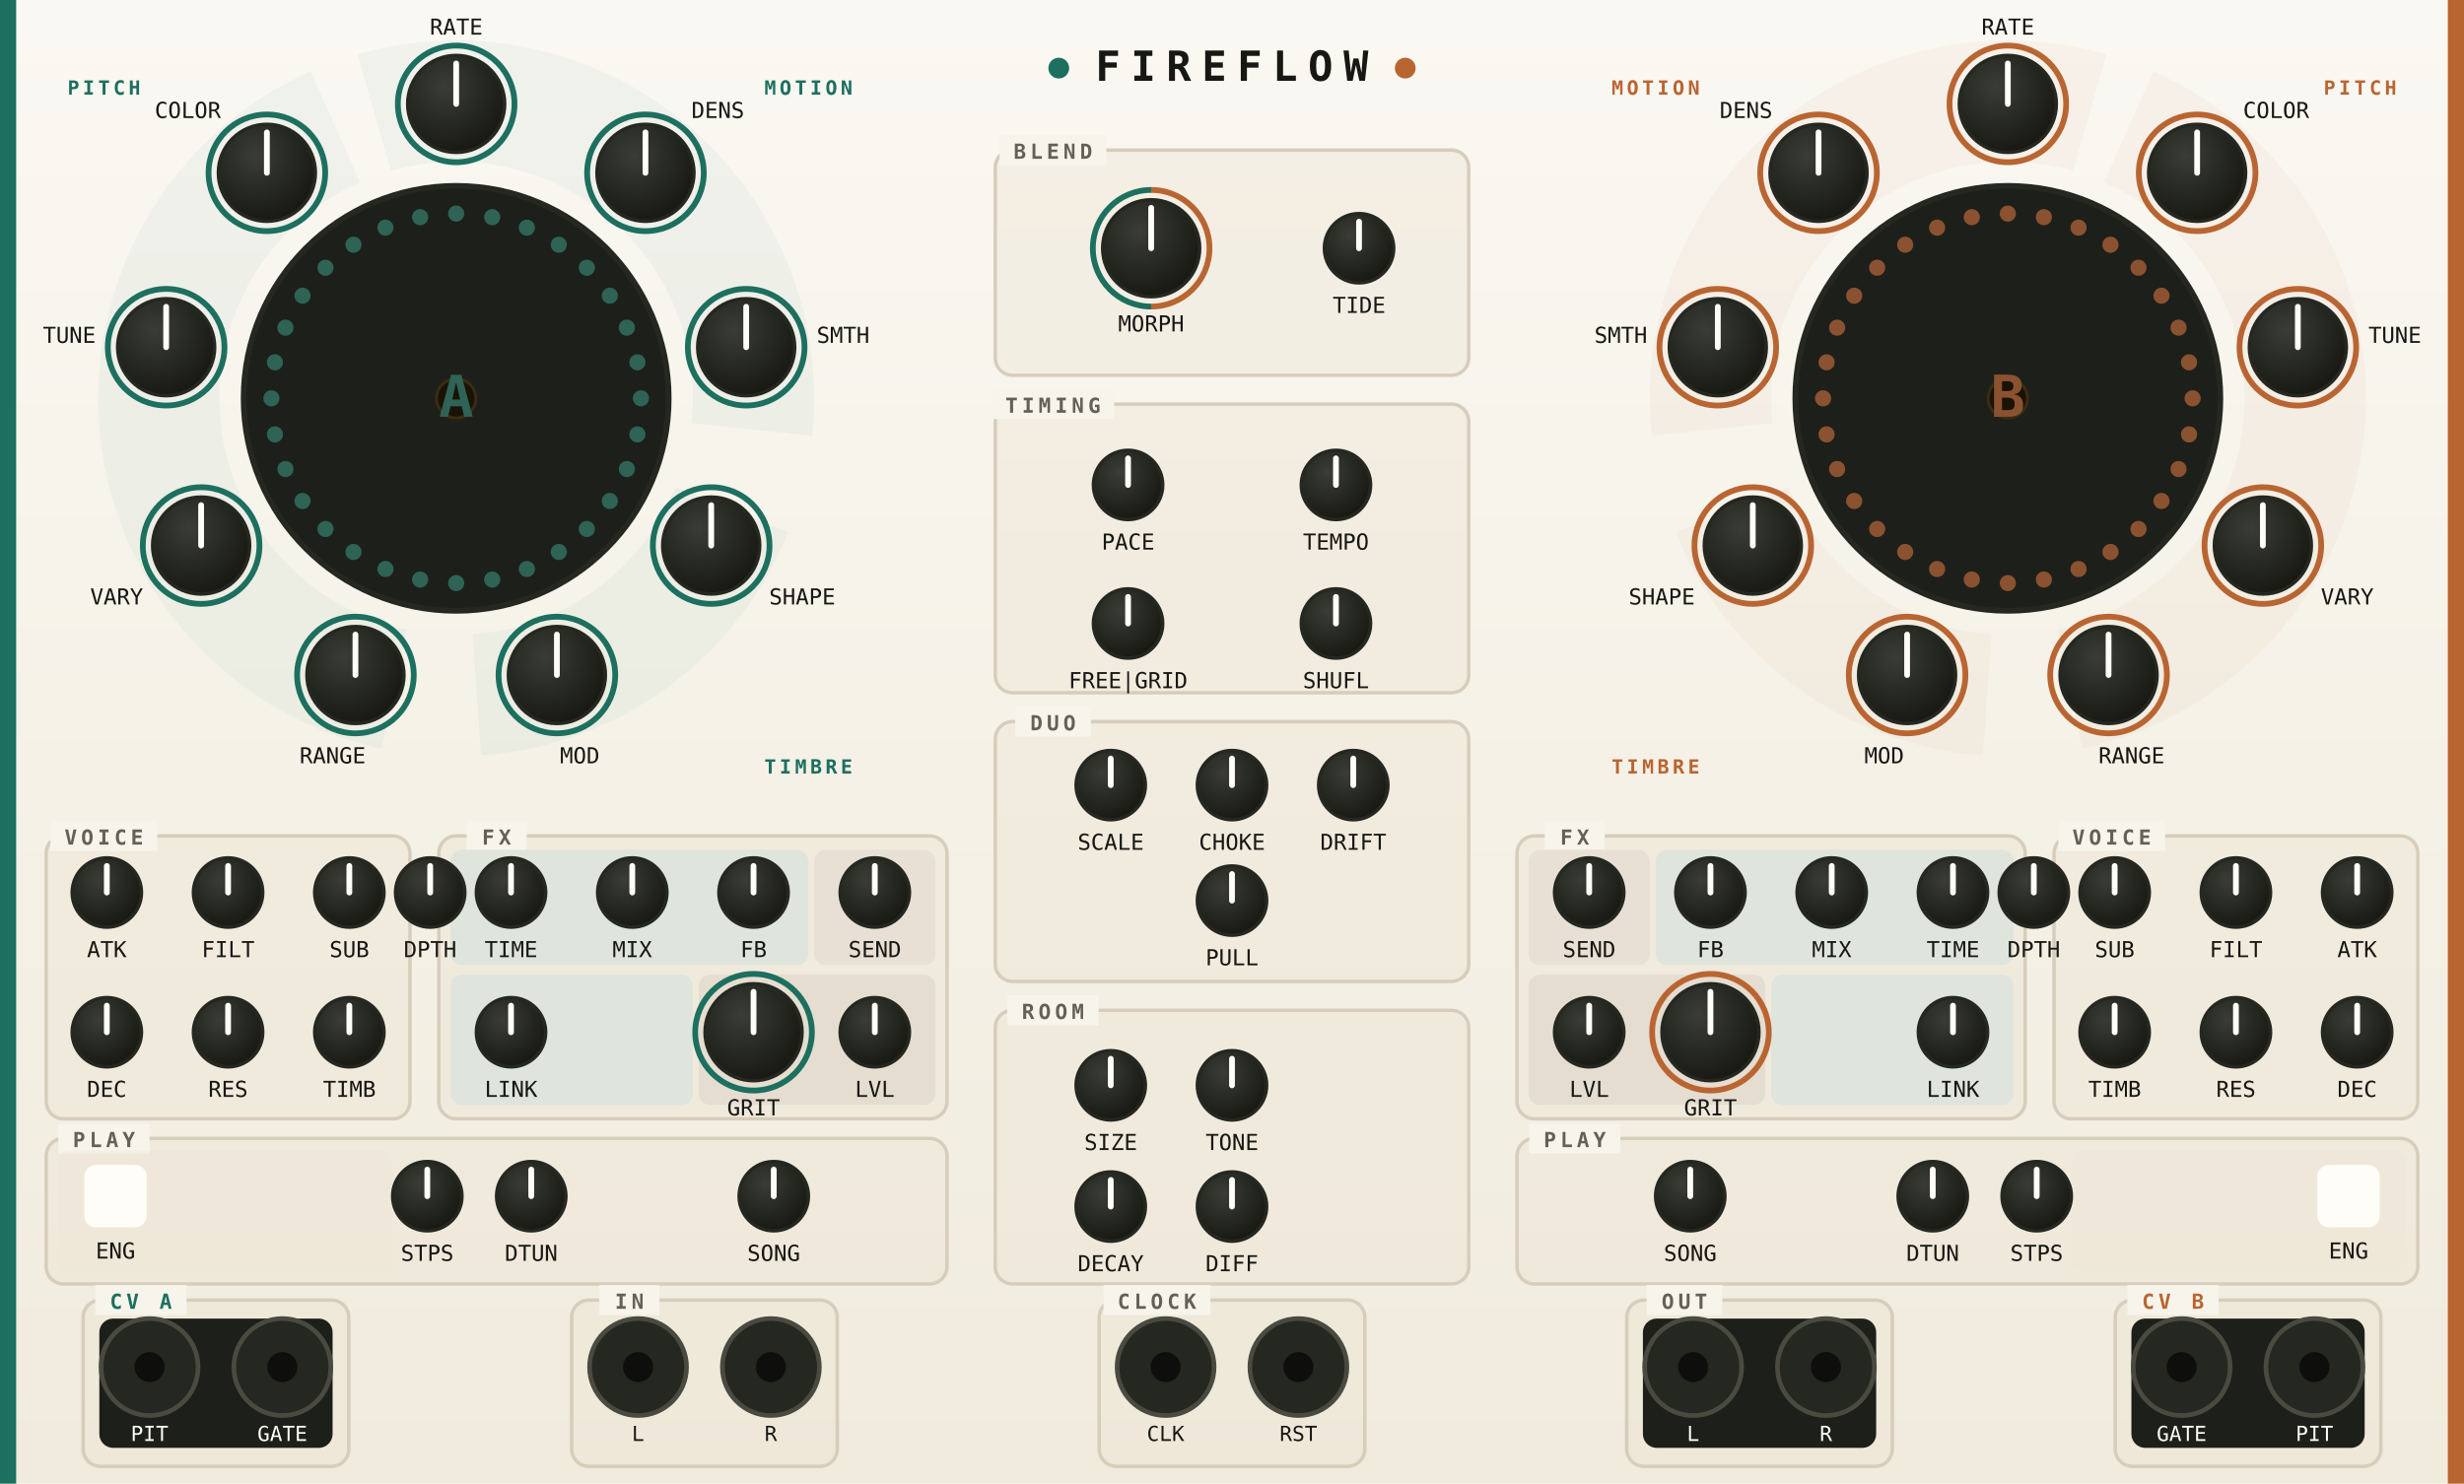
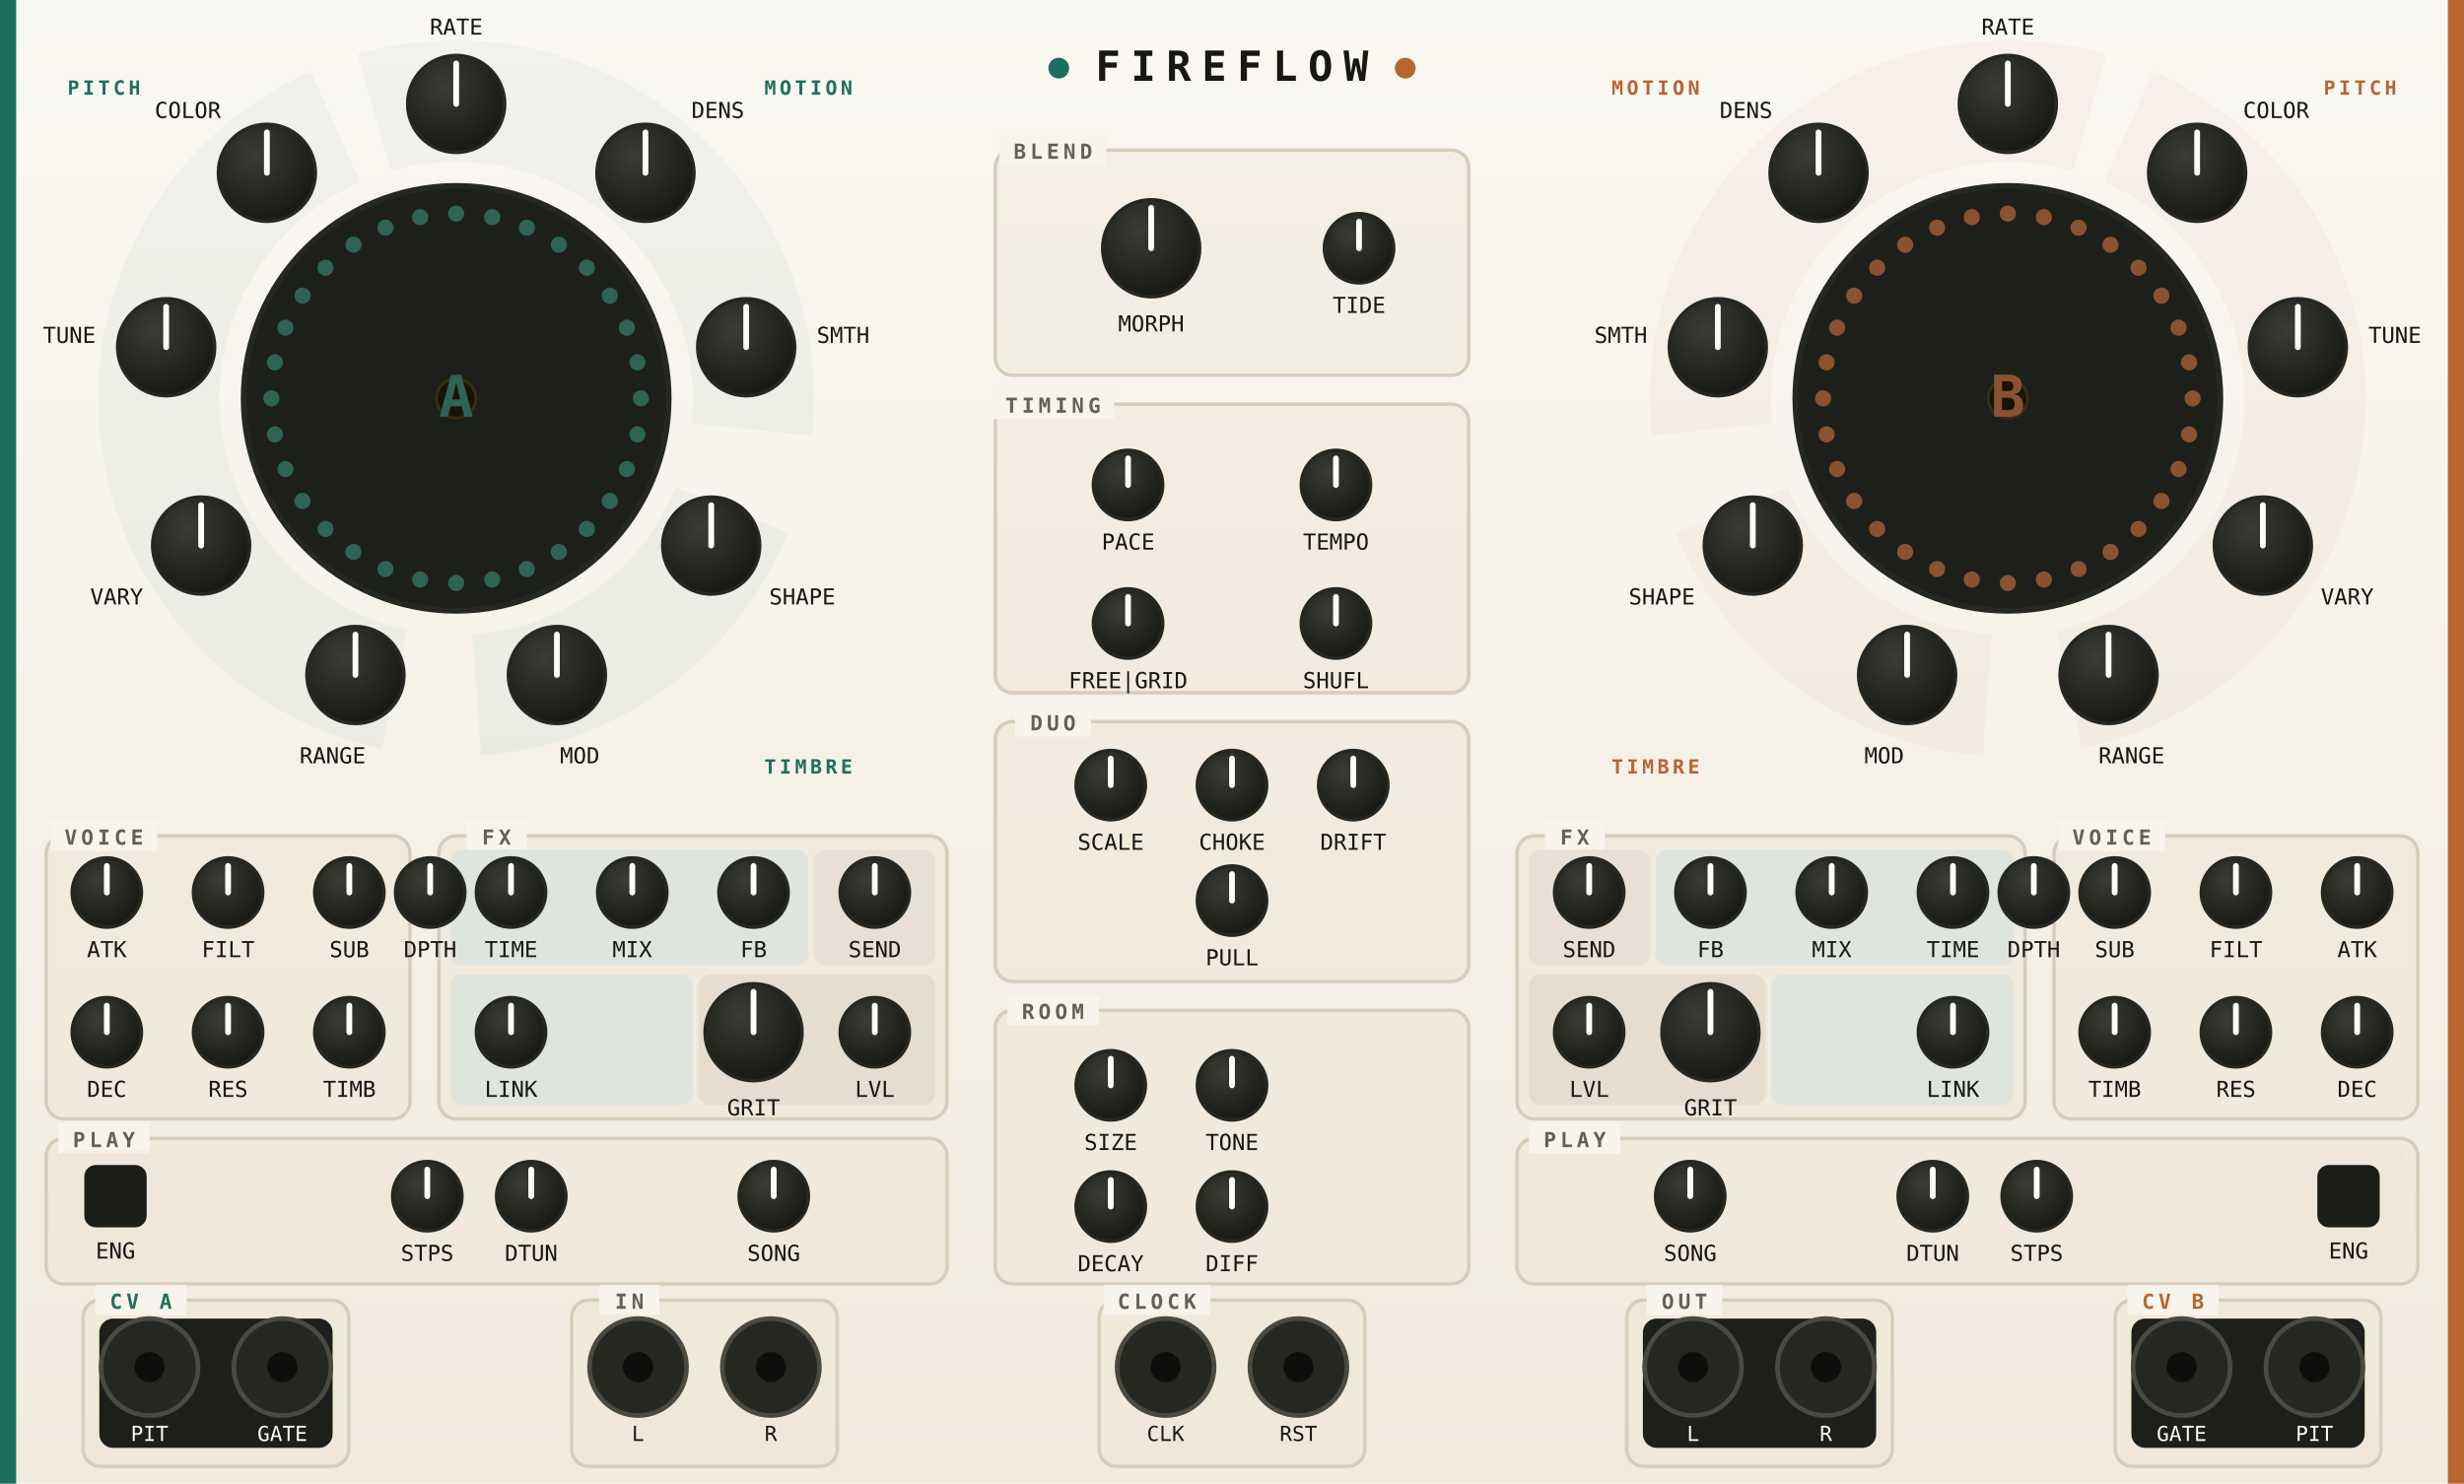
<svg xmlns="http://www.w3.org/2000/svg" width="213.360mm" height="128.500mm" viewBox="0 0 213.360 128.500">
  <defs>
    <radialGradient id="knobCap" cx="38%" cy="32%" r="75%">
      <stop offset="0%" stop-color="#3a3d35" />
      <stop offset="55%" stop-color="#252721" />
      <stop offset="100%" stop-color="#15160f" />
    </radialGradient>
    <linearGradient id="plate" x1="0" y1="0" x2="0" y2="1">
      <stop offset="0%" stop-color="#faf8f2" />
      <stop offset="100%" stop-color="#f0ebdd" />
    </linearGradient>
  </defs>
  <rect x="0" y="0" width="213.360" height="128.500" fill="url(#plate)" />
  <rect x="0" y="0" width="1.4" height="128.500" fill="#1d6f5f" />
  <rect x="211.960" y="0" width="1.4" height="128.500" fill="#b96532" />
  <path d="M 30.955 4.701 A 31.000 31.000 0 0 1 70.330 37.740 L 59.888 36.643 A 20.500 20.500 0 0 0 33.849 14.794 Z" fill="#1d6f5f" opacity="0.045" />
  <path d="M 68.243 46.113 A 31.000 31.000 0 0 1 41.662 65.424 L 40.930 54.950 A 20.500 20.500 0 0 0 58.507 42.179 Z" fill="#1d6f5f" opacity="0.045" />
  <path d="M 33.055 64.823 A 31.000 31.000 0 0 1 26.891 6.180 L 31.162 15.772 A 20.500 20.500 0 0 0 35.238 54.552 Z" fill="#1d6f5f" opacity="0.045" />
  <path d="M 143.030 37.740 A 31.000 31.000 0 0 1 182.405 4.701 L 179.511 14.794 A 20.500 20.500 0 0 0 153.472 36.643 Z" fill="#b96532" opacity="0.045" />
  <path d="M 171.698 65.424 A 31.000 31.000 0 0 1 145.117 46.113 L 154.853 42.179 A 20.500 20.500 0 0 0 172.430 54.950 Z" fill="#b96532" opacity="0.045" />
  <path d="M 186.469 6.180 A 31.000 31.000 0 0 1 180.305 64.823 L 178.122 54.552 A 20.500 20.500 0 0 0 182.198 15.772 Z" fill="#b96532" opacity="0.045" />
  <circle cx="39.500" cy="34.500" r="18.400" fill="#1d1f1a" stroke="#252721" stroke-width="0.5" />
  <circle cx="39.500" cy="18.500" r="0.7" fill="#2e6355" />
  <circle cx="42.621" cy="18.807" r="0.7" fill="#2e6355" />
  <circle cx="45.623" cy="19.718" r="0.7" fill="#2e6355" />
  <circle cx="48.389" cy="21.196" r="0.7" fill="#2e6355" />
  <circle cx="50.814" cy="23.186" r="0.7" fill="#2e6355" />
  <circle cx="52.804" cy="25.611" r="0.7" fill="#2e6355" />
  <circle cx="54.282" cy="28.377" r="0.7" fill="#2e6355" />
  <circle cx="55.193" cy="31.379" r="0.7" fill="#2e6355" />
  <circle cx="55.500" cy="34.500" r="0.7" fill="#2e6355" />
  <circle cx="55.193" cy="37.621" r="0.7" fill="#2e6355" />
  <circle cx="54.282" cy="40.623" r="0.7" fill="#2e6355" />
  <circle cx="52.804" cy="43.389" r="0.7" fill="#2e6355" />
  <circle cx="50.814" cy="45.814" r="0.7" fill="#2e6355" />
  <circle cx="48.389" cy="47.804" r="0.7" fill="#2e6355" />
  <circle cx="45.623" cy="49.282" r="0.7" fill="#2e6355" />
  <circle cx="42.621" cy="50.193" r="0.7" fill="#2e6355" />
  <circle cx="39.500" cy="50.500" r="0.7" fill="#2e6355" />
  <circle cx="36.379" cy="50.193" r="0.7" fill="#2e6355" />
  <circle cx="33.377" cy="49.282" r="0.7" fill="#2e6355" />
  <circle cx="30.611" cy="47.804" r="0.7" fill="#2e6355" />
  <circle cx="28.186" cy="45.814" r="0.7" fill="#2e6355" />
  <circle cx="26.196" cy="43.389" r="0.7" fill="#2e6355" />
  <circle cx="24.718" cy="40.623" r="0.7" fill="#2e6355" />
  <circle cx="23.807" cy="37.621" r="0.7" fill="#2e6355" />
  <circle cx="23.500" cy="34.500" r="0.7" fill="#2e6355" />
  <circle cx="23.807" cy="31.379" r="0.7" fill="#2e6355" />
  <circle cx="24.718" cy="28.377" r="0.7" fill="#2e6355" />
  <circle cx="26.196" cy="25.611" r="0.7" fill="#2e6355" />
  <circle cx="28.186" cy="23.186" r="0.7" fill="#2e6355" />
  <circle cx="30.611" cy="21.196" r="0.7" fill="#2e6355" />
  <circle cx="33.377" cy="19.718" r="0.7" fill="#2e6355" />
  <circle cx="36.379" cy="18.807" r="0.7" fill="#2e6355" />
  <circle cx="173.860" cy="34.500" r="18.400" fill="#1d1f1a" stroke="#252721" stroke-width="0.5" />
  <circle cx="173.860" cy="18.500" r="0.7" fill="#8a5230" />
  <circle cx="176.981" cy="18.807" r="0.7" fill="#8a5230" />
  <circle cx="179.983" cy="19.718" r="0.7" fill="#8a5230" />
  <circle cx="182.749" cy="21.196" r="0.7" fill="#8a5230" />
  <circle cx="185.174" cy="23.186" r="0.7" fill="#8a5230" />
  <circle cx="187.164" cy="25.611" r="0.7" fill="#8a5230" />
  <circle cx="188.642" cy="28.377" r="0.7" fill="#8a5230" />
  <circle cx="189.553" cy="31.379" r="0.7" fill="#8a5230" />
  <circle cx="189.860" cy="34.500" r="0.7" fill="#8a5230" />
  <circle cx="189.553" cy="37.621" r="0.7" fill="#8a5230" />
  <circle cx="188.642" cy="40.623" r="0.7" fill="#8a5230" />
  <circle cx="187.164" cy="43.389" r="0.7" fill="#8a5230" />
  <circle cx="185.174" cy="45.814" r="0.7" fill="#8a5230" />
  <circle cx="182.749" cy="47.804" r="0.7" fill="#8a5230" />
  <circle cx="179.983" cy="49.282" r="0.7" fill="#8a5230" />
  <circle cx="176.981" cy="50.193" r="0.7" fill="#8a5230" />
  <circle cx="173.860" cy="50.500" r="0.7" fill="#8a5230" />
  <circle cx="170.739" cy="50.193" r="0.7" fill="#8a5230" />
  <circle cx="167.737" cy="49.282" r="0.7" fill="#8a5230" />
  <circle cx="164.971" cy="47.804" r="0.7" fill="#8a5230" />
  <circle cx="162.546" cy="45.814" r="0.7" fill="#8a5230" />
  <circle cx="160.556" cy="43.389" r="0.7" fill="#8a5230" />
  <circle cx="159.078" cy="40.623" r="0.7" fill="#8a5230" />
  <circle cx="158.167" cy="37.621" r="0.7" fill="#8a5230" />
  <circle cx="157.860" cy="34.500" r="0.7" fill="#8a5230" />
  <circle cx="158.167" cy="31.379" r="0.7" fill="#8a5230" />
  <circle cx="159.078" cy="28.377" r="0.7" fill="#8a5230" />
  <circle cx="160.556" cy="25.611" r="0.7" fill="#8a5230" />
  <circle cx="162.546" cy="23.186" r="0.7" fill="#8a5230" />
  <circle cx="164.971" cy="21.196" r="0.7" fill="#8a5230" />
  <circle cx="167.737" cy="19.718" r="0.7" fill="#8a5230" />
  <circle cx="170.739" cy="18.807" r="0.7" fill="#8a5230" />
  <rect x="4.000" y="72.400" width="31.500" height="24.500" rx="1.5" fill="#ede5d6" fill-opacity="0.45" stroke="#d7cdbb" stroke-width="0.30" />
  <rect x="4.375" y="71.100" width="9.250" height="2.6" fill="#f7f4ec" />
  <rect x="38.000" y="72.400" width="44.000" height="24.500" rx="1.5" fill="#ede5d6" fill-opacity="0.45" stroke="#d7cdbb" stroke-width="0.30" />
  <rect x="40.400" y="71.100" width="5.200" height="2.6" fill="#f7f4ec" />
  <rect x="4.000" y="98.600" width="78.000" height="12.600" rx="1.5" fill="#ede5d6" fill-opacity="0.45" stroke="#d7cdbb" stroke-width="0.30" />
  <rect x="5.050" y="97.300" width="7.900" height="2.6" fill="#f7f4ec" />
  <rect x="177.860" y="72.400" width="31.500" height="24.500" rx="1.5" fill="#ede5d6" fill-opacity="0.45" stroke="#d7cdbb" stroke-width="0.30" />
  <rect x="178.235" y="71.100" width="9.250" height="2.6" fill="#f7f4ec" />
  <rect x="131.360" y="72.400" width="44.000" height="24.500" rx="1.5" fill="#ede5d6" fill-opacity="0.45" stroke="#d7cdbb" stroke-width="0.30" />
  <rect x="133.760" y="71.100" width="5.200" height="2.6" fill="#f7f4ec" />
  <rect x="131.360" y="98.600" width="78.000" height="12.600" rx="1.5" fill="#ede5d6" fill-opacity="0.45" stroke="#d7cdbb" stroke-width="0.30" />
  <rect x="132.410" y="97.300" width="7.900" height="2.6" fill="#f7f4ec" />
  <rect x="86.180" y="13.000" width="41.000" height="19.500" rx="1.5" fill="#ede5d6" fill-opacity="0.45" stroke="#d7cdbb" stroke-width="0.30" />
  <rect x="86.555" y="11.700" width="9.250" height="2.6" fill="#f7f4ec" />
  <rect x="86.180" y="35.000" width="41.000" height="25.000" rx="1.5" fill="#ede5d6" fill-opacity="0.45" stroke="#d7cdbb" stroke-width="0.30" />
  <rect x="85.880" y="33.700" width="10.600" height="2.6" fill="#f7f4ec" />
  <rect x="86.180" y="62.500" width="41.000" height="22.500" rx="1.5" fill="#ede5d6" fill-opacity="0.45" stroke="#d7cdbb" stroke-width="0.30" />
  <rect x="87.905" y="61.200" width="6.550" height="2.6" fill="#f7f4ec" />
  <rect x="86.180" y="87.500" width="41.000" height="23.700" rx="1.5" fill="#ede5d6" fill-opacity="0.45" stroke="#d7cdbb" stroke-width="0.30" />
  <rect x="87.230" y="86.200" width="7.900" height="2.6" fill="#f7f4ec" />
  <rect x="7.200" y="112.600" width="23.000" height="14.400" rx="1.5" fill="#ede5d6" fill-opacity="0.45" stroke="#d7cdbb" stroke-width="0.30" />
  <rect x="8.250" y="111.300" width="7.900" height="2.6" fill="#f7f4ec" />
  <rect x="49.500" y="112.600" width="23.000" height="14.400" rx="1.5" fill="#ede5d6" fill-opacity="0.45" stroke="#d7cdbb" stroke-width="0.30" />
  <rect x="51.900" y="111.300" width="5.200" height="2.6" fill="#f7f4ec" />
  <rect x="95.180" y="112.600" width="23.000" height="14.400" rx="1.5" fill="#ede5d6" fill-opacity="0.45" stroke="#d7cdbb" stroke-width="0.30" />
  <rect x="95.555" y="111.300" width="9.250" height="2.6" fill="#f7f4ec" />
  <rect x="140.860" y="112.600" width="23.000" height="14.400" rx="1.5" fill="#ede5d6" fill-opacity="0.45" stroke="#d7cdbb" stroke-width="0.30" />
  <rect x="142.585" y="111.300" width="6.550" height="2.6" fill="#f7f4ec" />
  <rect x="183.160" y="112.600" width="23.000" height="14.400" rx="1.5" fill="#ede5d6" fill-opacity="0.45" stroke="#d7cdbb" stroke-width="0.30" />
  <rect x="184.210" y="111.300" width="7.900" height="2.6" fill="#f7f4ec" />
  <rect x="39.000" y="73.600" width="31.000" height="10.000" rx="1.0" fill="#dfe5dc" />
  <rect x="70.500" y="73.600" width="10.500" height="10.000" rx="1.0" fill="#e8e0d4" />
  <rect x="39.000" y="84.400" width="21.000" height="11.300" rx="1.0" fill="#dfe5dc" />
  <rect x="60.500" y="84.400" width="20.500" height="11.300" rx="1.0" fill="#e6ddd1" />
  <rect x="143.360" y="73.600" width="31.000" height="10.000" rx="1.0" fill="#dfe5dc" />
  <rect x="132.360" y="73.600" width="10.500" height="10.000" rx="1.0" fill="#e8e0d4" />
  <rect x="153.360" y="84.400" width="21.000" height="11.300" rx="1.0" fill="#dfe5dc" />
  <rect x="132.360" y="84.400" width="20.500" height="11.300" rx="1.0" fill="#e6ddd1" />
  <rect x="5.000" y="99.600" width="29.000" height="10.600" rx="1.0" fill="#ede5d6" fill-opacity="0.25" />
  <rect x="179.360" y="99.600" width="29.000" height="10.600" rx="1.0" fill="#ede5d6" fill-opacity="0.25" />
  <rect x="8.600" y="114.200" width="20.200" height="11.200" rx="1.2" fill="#1d1f1a" />
  <rect x="142.260" y="114.200" width="20.200" height="11.200" rx="1.2" fill="#1d1f1a" />
  <rect x="184.560" y="114.200" width="20.200" height="11.200" rx="1.2" fill="#1d1f1a" />
  <circle cx="91.680" cy="5.9" r="0.9" fill="#1d6f5f" />
  <circle cx="121.680" cy="5.9" r="0.9" fill="#b96532" />
-   <circle cx="39.500" cy="9.000" r="5.050" fill="none" stroke="#1d6f5f" stroke-width="0.5" />
  <circle cx="39.500" cy="9.000" r="4.200" fill="url(#knobCap)" stroke="#252721" stroke-width="0.3" />
  <line x1="39.500" y1="9.000" x2="39.500" y2="5.500" stroke="#fffdf7" stroke-width="0.5" stroke-linecap="round" />
  <text x="39.500" y="3.000" fill="#171713" text-anchor="middle" font-family="monospace" font-size="1.9">RATE</text>
-   <circle cx="61.584" cy="47.250" r="5.050" fill="none" stroke="#1d6f5f" stroke-width="0.5" />
  <circle cx="61.584" cy="47.250" r="4.200" fill="url(#knobCap)" stroke="#252721" stroke-width="0.3" />
  <line x1="61.584" y1="47.250" x2="61.584" y2="43.750" stroke="#fffdf7" stroke-width="0.5" stroke-linecap="round" />
  <text x="66.607" y="52.350" fill="#171713" text-anchor="start" font-family="monospace" font-size="1.9">SHAPE</text>
-   <circle cx="55.891" cy="14.966" r="5.050" fill="none" stroke="#1d6f5f" stroke-width="0.5" />
  <circle cx="55.891" cy="14.966" r="4.200" fill="url(#knobCap)" stroke="#252721" stroke-width="0.3" />
  <line x1="55.891" y1="14.966" x2="55.891" y2="11.466" stroke="#fffdf7" stroke-width="0.5" stroke-linecap="round" />
  <text x="59.876" y="10.216" fill="#171713" text-anchor="start" font-family="monospace" font-size="1.9">DENS</text>
-   <circle cx="64.613" cy="30.072" r="5.050" fill="none" stroke="#1d6f5f" stroke-width="0.5" />
  <circle cx="64.613" cy="30.072" r="4.200" fill="url(#knobCap)" stroke="#252721" stroke-width="0.3" />
  <line x1="64.613" y1="30.072" x2="64.613" y2="26.572" stroke="#fffdf7" stroke-width="0.5" stroke-linecap="round" />
  <text x="70.718" y="29.695" fill="#171713" text-anchor="start" font-family="monospace" font-size="1.9">SMTH</text>
-   <circle cx="30.778" cy="58.462" r="5.050" fill="none" stroke="#1d6f5f" stroke-width="0.5" />
  <circle cx="30.778" cy="58.462" r="4.200" fill="url(#knobCap)" stroke="#252721" stroke-width="0.3" />
  <line x1="30.778" y1="58.462" x2="30.778" y2="54.962" stroke="#fffdf7" stroke-width="0.5" stroke-linecap="round" />
  <text x="28.795" y="66.112" fill="#171713" text-anchor="middle" font-family="monospace" font-size="1.9">RANGE</text>
-   <circle cx="17.416" cy="47.250" r="5.050" fill="none" stroke="#1d6f5f" stroke-width="0.5" />
  <circle cx="17.416" cy="47.250" r="4.200" fill="url(#knobCap)" stroke="#252721" stroke-width="0.3" />
  <line x1="17.416" y1="47.250" x2="17.416" y2="43.750" stroke="#fffdf7" stroke-width="0.5" stroke-linecap="round" />
  <text x="12.393" y="52.350" fill="#171713" text-anchor="end" font-family="monospace" font-size="1.9">VARY</text>
-   <circle cx="48.222" cy="58.462" r="5.050" fill="none" stroke="#1d6f5f" stroke-width="0.5" />
  <circle cx="48.222" cy="58.462" r="4.200" fill="url(#knobCap)" stroke="#252721" stroke-width="0.3" />
  <line x1="48.222" y1="58.462" x2="48.222" y2="54.962" stroke="#fffdf7" stroke-width="0.5" stroke-linecap="round" />
  <text x="50.205" y="66.112" fill="#171713" text-anchor="middle" font-family="monospace" font-size="1.9">MOD</text>
-   <circle cx="14.387" cy="30.072" r="5.050" fill="none" stroke="#1d6f5f" stroke-width="0.5" />
  <circle cx="14.387" cy="30.072" r="4.200" fill="url(#knobCap)" stroke="#252721" stroke-width="0.3" />
  <line x1="14.387" y1="30.072" x2="14.387" y2="26.572" stroke="#fffdf7" stroke-width="0.5" stroke-linecap="round" />
  <text x="8.282" y="29.695" fill="#171713" text-anchor="end" font-family="monospace" font-size="1.9">TUNE</text>
  <circle cx="9.250" cy="77.300" r="3.000" fill="url(#knobCap)" stroke="#252721" stroke-width="0.3" />
  <line x1="9.250" y1="77.300" x2="9.250" y2="75.000" stroke="#fffdf7" stroke-width="0.5" stroke-linecap="round" />
  <text x="9.250" y="82.900" fill="#171713" text-anchor="middle" font-family="monospace" font-size="1.9">ATK</text>
  <circle cx="9.250" cy="89.400" r="3.000" fill="url(#knobCap)" stroke="#252721" stroke-width="0.3" />
  <line x1="9.250" y1="89.400" x2="9.250" y2="87.100" stroke="#fffdf7" stroke-width="0.5" stroke-linecap="round" />
  <text x="9.250" y="95.000" fill="#171713" text-anchor="middle" font-family="monospace" font-size="1.9">DEC</text>
  <circle cx="19.750" cy="89.400" r="3.000" fill="url(#knobCap)" stroke="#252721" stroke-width="0.3" />
  <line x1="19.750" y1="89.400" x2="19.750" y2="87.100" stroke="#fffdf7" stroke-width="0.5" stroke-linecap="round" />
  <text x="19.750" y="95.000" fill="#171713" text-anchor="middle" font-family="monospace" font-size="1.9">RES</text>
  <circle cx="30.250" cy="77.300" r="3.000" fill="url(#knobCap)" stroke="#252721" stroke-width="0.3" />
  <line x1="30.250" y1="77.300" x2="30.250" y2="75.000" stroke="#fffdf7" stroke-width="0.5" stroke-linecap="round" />
  <text x="30.250" y="82.900" fill="#171713" text-anchor="middle" font-family="monospace" font-size="1.9">SUB</text>
  <circle cx="30.250" cy="89.400" r="3.000" fill="url(#knobCap)" stroke="#252721" stroke-width="0.3" />
  <line x1="30.250" y1="89.400" x2="30.250" y2="87.100" stroke="#fffdf7" stroke-width="0.5" stroke-linecap="round" />
  <text x="30.250" y="95.000" fill="#171713" text-anchor="middle" font-family="monospace" font-size="1.9">TIMB</text>
  <circle cx="54.750" cy="77.300" r="3.000" fill="url(#knobCap)" stroke="#252721" stroke-width="0.3" />
  <line x1="54.750" y1="77.300" x2="54.750" y2="75.000" stroke="#fffdf7" stroke-width="0.5" stroke-linecap="round" />
  <text x="54.750" y="82.900" fill="#171713" text-anchor="middle" font-family="monospace" font-size="1.9">MIX</text>
-   <circle cx="65.250" cy="89.400" r="5.050" fill="none" stroke="#1d6f5f" stroke-width="0.5" />
  <circle cx="65.250" cy="89.400" r="4.200" fill="url(#knobCap)" stroke="#252721" stroke-width="0.3" />
  <line x1="65.250" y1="89.400" x2="65.250" y2="85.900" stroke="#fffdf7" stroke-width="0.5" stroke-linecap="round" />
  <text x="65.250" y="96.600" fill="#171713" text-anchor="middle" font-family="monospace" font-size="1.9">GRIT</text>
  <circle cx="75.750" cy="89.400" r="3.000" fill="url(#knobCap)" stroke="#252721" stroke-width="0.3" />
  <line x1="75.750" y1="89.400" x2="75.750" y2="87.100" stroke="#fffdf7" stroke-width="0.5" stroke-linecap="round" />
  <text x="75.750" y="95.000" fill="#171713" text-anchor="middle" font-family="monospace" font-size="1.9">LVL</text>
  <circle cx="37.000" cy="103.600" r="3.000" fill="url(#knobCap)" stroke="#252721" stroke-width="0.3" />
  <line x1="37.000" y1="103.600" x2="37.000" y2="101.300" stroke="#fffdf7" stroke-width="0.5" stroke-linecap="round" />
  <text x="37.000" y="109.200" fill="#171713" text-anchor="middle" font-family="monospace" font-size="1.9">STPS</text>
-   <rect x="7.300" y="100.900" width="5.400" height="5.400" rx="1.0" fill="#fffdf7" />
+   <rect x="7.300" y="100.900" width="5.400" height="5.400" rx="1.0" fill="#1b1d19" />
  <text x="10.000" y="109.000" fill="#171713" text-anchor="middle" font-family="monospace" font-size="1.9">ENG</text>
  <circle cx="46.000" cy="103.600" r="3.000" fill="url(#knobCap)" stroke="#252721" stroke-width="0.3" />
  <line x1="46.000" y1="103.600" x2="46.000" y2="101.300" stroke="#fffdf7" stroke-width="0.5" stroke-linecap="round" />
  <text x="46.000" y="109.200" fill="#171713" text-anchor="middle" font-family="monospace" font-size="1.9">DTUN</text>
  <circle cx="67.000" cy="103.600" r="3.000" fill="url(#knobCap)" stroke="#252721" stroke-width="0.3" />
  <line x1="67.000" y1="103.600" x2="67.000" y2="101.300" stroke="#fffdf7" stroke-width="0.5" stroke-linecap="round" />
  <text x="67.000" y="109.200" fill="#171713" text-anchor="middle" font-family="monospace" font-size="1.9">SONG</text>
-   <circle cx="173.860" cy="9.000" r="5.050" fill="none" stroke="#b96532" stroke-width="0.5" />
  <circle cx="173.860" cy="9.000" r="4.200" fill="url(#knobCap)" stroke="#252721" stroke-width="0.3" />
  <line x1="173.860" y1="9.000" x2="173.860" y2="5.500" stroke="#fffdf7" stroke-width="0.5" stroke-linecap="round" />
  <text x="173.860" y="3.000" fill="#171713" text-anchor="middle" font-family="monospace" font-size="1.9">RATE</text>
-   <circle cx="151.776" cy="47.250" r="5.050" fill="none" stroke="#b96532" stroke-width="0.5" />
  <circle cx="151.776" cy="47.250" r="4.200" fill="url(#knobCap)" stroke="#252721" stroke-width="0.3" />
  <line x1="151.776" y1="47.250" x2="151.776" y2="43.750" stroke="#fffdf7" stroke-width="0.5" stroke-linecap="round" />
  <text x="146.753" y="52.350" fill="#171713" text-anchor="end" font-family="monospace" font-size="1.9">SHAPE</text>
-   <circle cx="157.469" cy="14.966" r="5.050" fill="none" stroke="#b96532" stroke-width="0.5" />
  <circle cx="157.469" cy="14.966" r="4.200" fill="url(#knobCap)" stroke="#252721" stroke-width="0.3" />
  <line x1="157.469" y1="14.966" x2="157.469" y2="11.466" stroke="#fffdf7" stroke-width="0.5" stroke-linecap="round" />
  <text x="153.484" y="10.216" fill="#171713" text-anchor="end" font-family="monospace" font-size="1.9">DENS</text>
-   <circle cx="148.747" cy="30.072" r="5.050" fill="none" stroke="#b96532" stroke-width="0.5" />
  <circle cx="148.747" cy="30.072" r="4.200" fill="url(#knobCap)" stroke="#252721" stroke-width="0.3" />
  <line x1="148.747" y1="30.072" x2="148.747" y2="26.572" stroke="#fffdf7" stroke-width="0.5" stroke-linecap="round" />
  <text x="142.642" y="29.695" fill="#171713" text-anchor="end" font-family="monospace" font-size="1.9">SMTH</text>
-   <circle cx="182.582" cy="58.462" r="5.050" fill="none" stroke="#b96532" stroke-width="0.5" />
  <circle cx="182.582" cy="58.462" r="4.200" fill="url(#knobCap)" stroke="#252721" stroke-width="0.3" />
  <line x1="182.582" y1="58.462" x2="182.582" y2="54.962" stroke="#fffdf7" stroke-width="0.5" stroke-linecap="round" />
  <text x="184.565" y="66.112" fill="#171713" text-anchor="middle" font-family="monospace" font-size="1.9">RANGE</text>
-   <circle cx="195.944" cy="47.250" r="5.050" fill="none" stroke="#b96532" stroke-width="0.5" />
  <circle cx="195.944" cy="47.250" r="4.200" fill="url(#knobCap)" stroke="#252721" stroke-width="0.3" />
  <line x1="195.944" y1="47.250" x2="195.944" y2="43.750" stroke="#fffdf7" stroke-width="0.5" stroke-linecap="round" />
  <text x="200.967" y="52.350" fill="#171713" text-anchor="start" font-family="monospace" font-size="1.9">VARY</text>
-   <circle cx="165.138" cy="58.462" r="5.050" fill="none" stroke="#b96532" stroke-width="0.5" />
  <circle cx="165.138" cy="58.462" r="4.200" fill="url(#knobCap)" stroke="#252721" stroke-width="0.3" />
  <line x1="165.138" y1="58.462" x2="165.138" y2="54.962" stroke="#fffdf7" stroke-width="0.5" stroke-linecap="round" />
  <text x="163.155" y="66.112" fill="#171713" text-anchor="middle" font-family="monospace" font-size="1.9">MOD</text>
-   <circle cx="198.973" cy="30.072" r="5.050" fill="none" stroke="#b96532" stroke-width="0.5" />
  <circle cx="198.973" cy="30.072" r="4.200" fill="url(#knobCap)" stroke="#252721" stroke-width="0.3" />
  <line x1="198.973" y1="30.072" x2="198.973" y2="26.572" stroke="#fffdf7" stroke-width="0.5" stroke-linecap="round" />
  <text x="205.078" y="29.695" fill="#171713" text-anchor="start" font-family="monospace" font-size="1.9">TUNE</text>
  <circle cx="204.110" cy="77.300" r="3.000" fill="url(#knobCap)" stroke="#252721" stroke-width="0.3" />
  <line x1="204.110" y1="77.300" x2="204.110" y2="75.000" stroke="#fffdf7" stroke-width="0.5" stroke-linecap="round" />
  <text x="204.110" y="82.900" fill="#171713" text-anchor="middle" font-family="monospace" font-size="1.9">ATK</text>
  <circle cx="204.110" cy="89.400" r="3.000" fill="url(#knobCap)" stroke="#252721" stroke-width="0.3" />
  <line x1="204.110" y1="89.400" x2="204.110" y2="87.100" stroke="#fffdf7" stroke-width="0.5" stroke-linecap="round" />
  <text x="204.110" y="95.000" fill="#171713" text-anchor="middle" font-family="monospace" font-size="1.9">DEC</text>
  <circle cx="193.610" cy="89.400" r="3.000" fill="url(#knobCap)" stroke="#252721" stroke-width="0.3" />
  <line x1="193.610" y1="89.400" x2="193.610" y2="87.100" stroke="#fffdf7" stroke-width="0.5" stroke-linecap="round" />
  <text x="193.610" y="95.000" fill="#171713" text-anchor="middle" font-family="monospace" font-size="1.9">RES</text>
  <circle cx="183.110" cy="77.300" r="3.000" fill="url(#knobCap)" stroke="#252721" stroke-width="0.3" />
  <line x1="183.110" y1="77.300" x2="183.110" y2="75.000" stroke="#fffdf7" stroke-width="0.5" stroke-linecap="round" />
  <text x="183.110" y="82.900" fill="#171713" text-anchor="middle" font-family="monospace" font-size="1.9">SUB</text>
  <circle cx="183.110" cy="89.400" r="3.000" fill="url(#knobCap)" stroke="#252721" stroke-width="0.3" />
  <line x1="183.110" y1="89.400" x2="183.110" y2="87.100" stroke="#fffdf7" stroke-width="0.5" stroke-linecap="round" />
  <text x="183.110" y="95.000" fill="#171713" text-anchor="middle" font-family="monospace" font-size="1.9">TIMB</text>
  <circle cx="158.610" cy="77.300" r="3.000" fill="url(#knobCap)" stroke="#252721" stroke-width="0.3" />
  <line x1="158.610" y1="77.300" x2="158.610" y2="75.000" stroke="#fffdf7" stroke-width="0.5" stroke-linecap="round" />
  <text x="158.610" y="82.900" fill="#171713" text-anchor="middle" font-family="monospace" font-size="1.9">MIX</text>
-   <circle cx="148.110" cy="89.400" r="5.050" fill="none" stroke="#b96532" stroke-width="0.5" />
  <circle cx="148.110" cy="89.400" r="4.200" fill="url(#knobCap)" stroke="#252721" stroke-width="0.3" />
  <line x1="148.110" y1="89.400" x2="148.110" y2="85.900" stroke="#fffdf7" stroke-width="0.5" stroke-linecap="round" />
  <text x="148.110" y="96.600" fill="#171713" text-anchor="middle" font-family="monospace" font-size="1.9">GRIT</text>
  <circle cx="137.610" cy="89.400" r="3.000" fill="url(#knobCap)" stroke="#252721" stroke-width="0.3" />
  <line x1="137.610" y1="89.400" x2="137.610" y2="87.100" stroke="#fffdf7" stroke-width="0.5" stroke-linecap="round" />
  <text x="137.610" y="95.000" fill="#171713" text-anchor="middle" font-family="monospace" font-size="1.9">LVL</text>
  <circle cx="176.360" cy="103.600" r="3.000" fill="url(#knobCap)" stroke="#252721" stroke-width="0.3" />
  <line x1="176.360" y1="103.600" x2="176.360" y2="101.300" stroke="#fffdf7" stroke-width="0.5" stroke-linecap="round" />
  <text x="176.360" y="109.200" fill="#171713" text-anchor="middle" font-family="monospace" font-size="1.9">STPS</text>
-   <rect x="200.660" y="100.900" width="5.400" height="5.400" rx="1.0" fill="#fffdf7" />
+   <rect x="200.660" y="100.900" width="5.400" height="5.400" rx="1.0" fill="#1b1d19" />
  <text x="203.360" y="109.000" fill="#171713" text-anchor="middle" font-family="monospace" font-size="1.9">ENG</text>
  <circle cx="167.360" cy="103.600" r="3.000" fill="url(#knobCap)" stroke="#252721" stroke-width="0.3" />
  <line x1="167.360" y1="103.600" x2="167.360" y2="101.300" stroke="#fffdf7" stroke-width="0.5" stroke-linecap="round" />
  <text x="167.360" y="109.200" fill="#171713" text-anchor="middle" font-family="monospace" font-size="1.9">DTUN</text>
  <circle cx="146.360" cy="103.600" r="3.000" fill="url(#knobCap)" stroke="#252721" stroke-width="0.3" />
  <line x1="146.360" y1="103.600" x2="146.360" y2="101.300" stroke="#fffdf7" stroke-width="0.5" stroke-linecap="round" />
  <text x="146.360" y="109.200" fill="#171713" text-anchor="middle" font-family="monospace" font-size="1.9">SONG</text>
-   <path d="M 99.680 16.450 A 5.050 5.050 0 0 0 99.680 26.550" fill="none" stroke="#1d6f5f" stroke-width="0.5" />
-   <path d="M 99.680 16.450 A 5.050 5.050 0 0 1 99.680 26.550" fill="none" stroke="#b96532" stroke-width="0.5" />
  <circle cx="99.680" cy="21.500" r="4.200" fill="url(#knobCap)" stroke="#252721" stroke-width="0.3" />
  <line x1="99.680" y1="21.500" x2="99.680" y2="18.000" stroke="#fffdf7" stroke-width="0.5" stroke-linecap="round" />
  <text x="99.680" y="28.700" fill="#171713" text-anchor="middle" font-family="monospace" font-size="1.9">MORPH</text>
  <circle cx="115.680" cy="42.000" r="3.000" fill="url(#knobCap)" stroke="#252721" stroke-width="0.3" />
  <line x1="115.680" y1="42.000" x2="115.680" y2="39.700" stroke="#fffdf7" stroke-width="0.5" stroke-linecap="round" />
  <text x="115.680" y="47.600" fill="#171713" text-anchor="middle" font-family="monospace" font-size="1.9">TEMPO</text>
  <circle cx="97.680" cy="54.000" r="3.000" fill="url(#knobCap)" stroke="#252721" stroke-width="0.3" />
  <line x1="97.680" y1="54.000" x2="97.680" y2="51.700" stroke="#fffdf7" stroke-width="0.5" stroke-linecap="round" />
  <text x="97.680" y="59.600" fill="#171713" text-anchor="middle" font-family="monospace" font-size="1.9">FREE|GRID</text>
  <circle cx="96.180" cy="68.000" r="3.000" fill="url(#knobCap)" stroke="#252721" stroke-width="0.3" />
  <line x1="96.180" y1="68.000" x2="96.180" y2="65.700" stroke="#fffdf7" stroke-width="0.5" stroke-linecap="round" />
  <text x="96.180" y="73.600" fill="#171713" text-anchor="middle" font-family="monospace" font-size="1.9">SCALE</text>
  <circle cx="117.180" cy="68.000" r="3.000" fill="url(#knobCap)" stroke="#252721" stroke-width="0.3" />
  <line x1="117.180" y1="68.000" x2="117.180" y2="65.700" stroke="#fffdf7" stroke-width="0.5" stroke-linecap="round" />
  <text x="117.180" y="73.600" fill="#171713" text-anchor="middle" font-family="monospace" font-size="1.9">DRIFT</text>
  <circle cx="96.180" cy="94.000" r="3.000" fill="url(#knobCap)" stroke="#252721" stroke-width="0.3" />
  <line x1="96.180" y1="94.000" x2="96.180" y2="91.700" stroke="#fffdf7" stroke-width="0.5" stroke-linecap="round" />
  <text x="96.180" y="99.600" fill="#171713" text-anchor="middle" font-family="monospace" font-size="1.9">SIZE</text>
  <circle cx="96.180" cy="104.500" r="3.000" fill="url(#knobCap)" stroke="#252721" stroke-width="0.3" />
  <line x1="96.180" y1="104.500" x2="96.180" y2="102.200" stroke="#fffdf7" stroke-width="0.5" stroke-linecap="round" />
  <text x="96.180" y="110.100" fill="#171713" text-anchor="middle" font-family="monospace" font-size="1.9">DECAY</text>
  <circle cx="106.680" cy="94.000" r="3.000" fill="url(#knobCap)" stroke="#252721" stroke-width="0.3" />
  <line x1="106.680" y1="94.000" x2="106.680" y2="91.700" stroke="#fffdf7" stroke-width="0.5" stroke-linecap="round" />
  <text x="106.680" y="99.600" fill="#171713" text-anchor="middle" font-family="monospace" font-size="1.9">TONE</text>
  <circle cx="106.680" cy="104.500" r="3.000" fill="url(#knobCap)" stroke="#252721" stroke-width="0.3" />
  <line x1="106.680" y1="104.500" x2="106.680" y2="102.200" stroke="#fffdf7" stroke-width="0.5" stroke-linecap="round" />
  <text x="106.680" y="110.100" fill="#171713" text-anchor="middle" font-family="monospace" font-size="1.9">DIFF</text>
  <circle cx="106.680" cy="68.000" r="3.000" fill="url(#knobCap)" stroke="#252721" stroke-width="0.3" />
  <line x1="106.680" y1="68.000" x2="106.680" y2="65.700" stroke="#fffdf7" stroke-width="0.5" stroke-linecap="round" />
  <text x="106.680" y="73.600" fill="#171713" text-anchor="middle" font-family="monospace" font-size="1.9">CHOKE</text>
  <circle cx="19.750" cy="77.300" r="3.000" fill="url(#knobCap)" stroke="#252721" stroke-width="0.3" />
  <line x1="19.750" y1="77.300" x2="19.750" y2="75.000" stroke="#fffdf7" stroke-width="0.5" stroke-linecap="round" />
  <text x="19.750" y="82.900" fill="#171713" text-anchor="middle" font-family="monospace" font-size="1.9">FILT</text>
  <circle cx="193.610" cy="77.300" r="3.000" fill="url(#knobCap)" stroke="#252721" stroke-width="0.3" />
  <line x1="193.610" y1="77.300" x2="193.610" y2="75.000" stroke="#fffdf7" stroke-width="0.5" stroke-linecap="round" />
  <text x="193.610" y="82.900" fill="#171713" text-anchor="middle" font-family="monospace" font-size="1.9">FILT</text>
  <circle cx="117.680" cy="21.500" r="3.000" fill="url(#knobCap)" stroke="#252721" stroke-width="0.3" />
  <line x1="117.680" y1="21.500" x2="117.680" y2="19.200" stroke="#fffdf7" stroke-width="0.5" stroke-linecap="round" />
  <text x="117.680" y="27.100" fill="#171713" text-anchor="middle" font-family="monospace" font-size="1.9">TIDE</text>
  <circle cx="44.250" cy="77.300" r="3.000" fill="url(#knobCap)" stroke="#252721" stroke-width="0.3" />
  <line x1="44.250" y1="77.300" x2="44.250" y2="75.000" stroke="#fffdf7" stroke-width="0.5" stroke-linecap="round" />
  <text x="44.250" y="82.900" fill="#171713" text-anchor="middle" font-family="monospace" font-size="1.9">TIME</text>
  <circle cx="169.110" cy="77.300" r="3.000" fill="url(#knobCap)" stroke="#252721" stroke-width="0.3" />
  <line x1="169.110" y1="77.300" x2="169.110" y2="75.000" stroke="#fffdf7" stroke-width="0.5" stroke-linecap="round" />
  <text x="169.110" y="82.900" fill="#171713" text-anchor="middle" font-family="monospace" font-size="1.9">TIME</text>
  <circle cx="65.250" cy="77.300" r="3.000" fill="url(#knobCap)" stroke="#252721" stroke-width="0.3" />
  <line x1="65.250" y1="77.300" x2="65.250" y2="75.000" stroke="#fffdf7" stroke-width="0.5" stroke-linecap="round" />
  <text x="65.250" y="82.900" fill="#171713" text-anchor="middle" font-family="monospace" font-size="1.9">FB</text>
  <circle cx="148.110" cy="77.300" r="3.000" fill="url(#knobCap)" stroke="#252721" stroke-width="0.3" />
  <line x1="148.110" y1="77.300" x2="148.110" y2="75.000" stroke="#fffdf7" stroke-width="0.5" stroke-linecap="round" />
  <text x="148.110" y="82.900" fill="#171713" text-anchor="middle" font-family="monospace" font-size="1.9">FB</text>
-   <circle cx="23.109" cy="14.966" r="5.050" fill="none" stroke="#1d6f5f" stroke-width="0.5" />
  <circle cx="23.109" cy="14.966" r="4.200" fill="url(#knobCap)" stroke="#252721" stroke-width="0.3" />
  <line x1="23.109" y1="14.966" x2="23.109" y2="11.466" stroke="#fffdf7" stroke-width="0.5" stroke-linecap="round" />
  <text x="19.124" y="10.216" fill="#171713" text-anchor="end" font-family="monospace" font-size="1.9">COLOR</text>
-   <circle cx="190.251" cy="14.966" r="5.050" fill="none" stroke="#b96532" stroke-width="0.5" />
  <circle cx="190.251" cy="14.966" r="4.200" fill="url(#knobCap)" stroke="#252721" stroke-width="0.3" />
  <line x1="190.251" y1="14.966" x2="190.251" y2="11.466" stroke="#fffdf7" stroke-width="0.5" stroke-linecap="round" />
  <text x="194.236" y="10.216" fill="#171713" text-anchor="start" font-family="monospace" font-size="1.9">COLOR</text>
  <circle cx="44.250" cy="89.400" r="3.000" fill="url(#knobCap)" stroke="#252721" stroke-width="0.3" />
  <line x1="44.250" y1="89.400" x2="44.250" y2="87.100" stroke="#fffdf7" stroke-width="0.5" stroke-linecap="round" />
  <text x="44.250" y="95.000" fill="#171713" text-anchor="middle" font-family="monospace" font-size="1.9">LINK</text>
  <circle cx="169.110" cy="89.400" r="3.000" fill="url(#knobCap)" stroke="#252721" stroke-width="0.3" />
  <line x1="169.110" y1="89.400" x2="169.110" y2="87.100" stroke="#fffdf7" stroke-width="0.5" stroke-linecap="round" />
  <text x="169.110" y="95.000" fill="#171713" text-anchor="middle" font-family="monospace" font-size="1.9">LINK</text>
  <circle cx="75.750" cy="77.300" r="3.000" fill="url(#knobCap)" stroke="#252721" stroke-width="0.3" />
  <line x1="75.750" y1="77.300" x2="75.750" y2="75.000" stroke="#fffdf7" stroke-width="0.5" stroke-linecap="round" />
  <text x="75.750" y="82.900" fill="#171713" text-anchor="middle" font-family="monospace" font-size="1.9">SEND</text>
  <circle cx="137.610" cy="77.300" r="3.000" fill="url(#knobCap)" stroke="#252721" stroke-width="0.3" />
  <line x1="137.610" y1="77.300" x2="137.610" y2="75.000" stroke="#fffdf7" stroke-width="0.5" stroke-linecap="round" />
  <text x="137.610" y="82.900" fill="#171713" text-anchor="middle" font-family="monospace" font-size="1.9">SEND</text>
  <circle cx="115.680" cy="54.000" r="3.000" fill="url(#knobCap)" stroke="#252721" stroke-width="0.3" />
  <line x1="115.680" y1="54.000" x2="115.680" y2="51.700" stroke="#fffdf7" stroke-width="0.5" stroke-linecap="round" />
  <text x="115.680" y="59.600" fill="#171713" text-anchor="middle" font-family="monospace" font-size="1.9">SHUFL</text>
  <circle cx="97.680" cy="42.000" r="3.000" fill="url(#knobCap)" stroke="#252721" stroke-width="0.3" />
  <line x1="97.680" y1="42.000" x2="97.680" y2="39.700" stroke="#fffdf7" stroke-width="0.5" stroke-linecap="round" />
  <text x="97.680" y="47.600" fill="#171713" text-anchor="middle" font-family="monospace" font-size="1.9">PACE</text>
  <circle cx="37.250" cy="77.300" r="3.000" fill="url(#knobCap)" stroke="#252721" stroke-width="0.3" />
  <line x1="37.250" y1="77.300" x2="37.250" y2="75.000" stroke="#fffdf7" stroke-width="0.5" stroke-linecap="round" />
  <text x="37.250" y="82.900" fill="#171713" text-anchor="middle" font-family="monospace" font-size="1.9">DPTH</text>
  <circle cx="176.110" cy="77.300" r="3.000" fill="url(#knobCap)" stroke="#252721" stroke-width="0.3" />
  <line x1="176.110" y1="77.300" x2="176.110" y2="75.000" stroke="#fffdf7" stroke-width="0.5" stroke-linecap="round" />
  <text x="176.110" y="82.900" fill="#171713" text-anchor="middle" font-family="monospace" font-size="1.9">DPTH</text>
  <circle cx="106.680" cy="78.000" r="3.000" fill="url(#knobCap)" stroke="#252721" stroke-width="0.3" />
  <line x1="106.680" y1="78.000" x2="106.680" y2="75.700" stroke="#fffdf7" stroke-width="0.5" stroke-linecap="round" />
  <text x="106.680" y="83.600" fill="#171713" text-anchor="middle" font-family="monospace" font-size="1.9">PULL</text>
  <circle cx="55.250" cy="118.400" r="4.200" fill="#252721" stroke="#4a4a40" stroke-width="0.4" />
  <circle cx="55.250" cy="118.400" r="1.3" fill="#0e0e0c" />
  <text x="55.250" y="124.800" fill="#171713" text-anchor="middle" font-family="monospace" font-size="1.8">L</text>
  <circle cx="66.750" cy="118.400" r="4.200" fill="#252721" stroke="#4a4a40" stroke-width="0.4" />
  <circle cx="66.750" cy="118.400" r="1.3" fill="#0e0e0c" />
  <text x="66.750" y="124.800" fill="#171713" text-anchor="middle" font-family="monospace" font-size="1.8">R</text>
  <circle cx="100.930" cy="118.400" r="4.200" fill="#252721" stroke="#4a4a40" stroke-width="0.4" />
  <circle cx="100.930" cy="118.400" r="1.3" fill="#0e0e0c" />
  <text x="100.930" y="124.800" fill="#171713" text-anchor="middle" font-family="monospace" font-size="1.8">CLK</text>
  <circle cx="112.430" cy="118.400" r="4.200" fill="#252721" stroke="#4a4a40" stroke-width="0.4" />
  <circle cx="112.430" cy="118.400" r="1.3" fill="#0e0e0c" />
  <text x="112.430" y="124.800" fill="#171713" text-anchor="middle" font-family="monospace" font-size="1.8">RST</text>
  <circle cx="146.610" cy="118.400" r="4.200" fill="#252721" stroke="#4a4a40" stroke-width="0.4" />
  <circle cx="146.610" cy="118.400" r="1.3" fill="#0e0e0c" />
  <text x="146.610" y="124.800" fill="#fffdf7" text-anchor="middle" font-family="monospace" font-size="1.8">L</text>
  <circle cx="158.110" cy="118.400" r="4.200" fill="#252721" stroke="#4a4a40" stroke-width="0.4" />
  <circle cx="158.110" cy="118.400" r="1.3" fill="#0e0e0c" />
  <text x="158.110" y="124.800" fill="#fffdf7" text-anchor="middle" font-family="monospace" font-size="1.8">R</text>
  <circle cx="12.950" cy="118.400" r="4.200" fill="#252721" stroke="#4a4a40" stroke-width="0.4" />
  <circle cx="12.950" cy="118.400" r="1.3" fill="#0e0e0c" />
  <text x="12.950" y="124.800" fill="#fffdf7" text-anchor="middle" font-family="monospace" font-size="1.8">PIT</text>
  <circle cx="24.450" cy="118.400" r="4.200" fill="#252721" stroke="#4a4a40" stroke-width="0.4" />
  <circle cx="24.450" cy="118.400" r="1.3" fill="#0e0e0c" />
  <text x="24.450" y="124.800" fill="#fffdf7" text-anchor="middle" font-family="monospace" font-size="1.8">GATE</text>
  <circle cx="200.410" cy="118.400" r="4.200" fill="#252721" stroke="#4a4a40" stroke-width="0.4" />
  <circle cx="200.410" cy="118.400" r="1.3" fill="#0e0e0c" />
  <text x="200.410" y="124.800" fill="#fffdf7" text-anchor="middle" font-family="monospace" font-size="1.8">PIT</text>
  <circle cx="188.910" cy="118.400" r="4.200" fill="#252721" stroke="#4a4a40" stroke-width="0.4" />
  <circle cx="188.910" cy="118.400" r="1.3" fill="#0e0e0c" />
  <text x="188.910" y="124.800" fill="#fffdf7" text-anchor="middle" font-family="monospace" font-size="1.8">GATE</text>
  <circle cx="39.500" cy="34.500" r="1.700" fill="#1a1206" stroke="#3a2c12" stroke-width="0.25" />
  <circle cx="173.860" cy="34.500" r="1.700" fill="#1a1206" stroke="#3a2c12" stroke-width="0.25" />
  <text x="39.500" y="36.100" fill="#2e6355" text-anchor="middle" font-family="monospace" font-size="5.0" letter-spacing="0.0" font-weight="bold">A</text>
  <text x="173.860" y="36.100" fill="#8a5230" text-anchor="middle" font-family="monospace" font-size="5.0" letter-spacing="0.0" font-weight="bold">B</text>
  <text x="106.680" y="7.000" fill="#171713" text-anchor="middle" font-family="monospace" font-size="3.6" letter-spacing="0.9" font-weight="bold">FIREFLOW</text>
  <text x="70.000" y="8.200" fill="#1d6f5f" text-anchor="middle" font-family="monospace" font-size="1.7" letter-spacing="0.3" font-weight="bold">MOTION</text>
  <text x="70.000" y="67.000" fill="#1d6f5f" text-anchor="middle" font-family="monospace" font-size="1.7" letter-spacing="0.3" font-weight="bold">TIMBRE</text>
  <text x="9.000" y="8.200" fill="#1d6f5f" text-anchor="middle" font-family="monospace" font-size="1.7" letter-spacing="0.3" font-weight="bold">PITCH</text>
  <text x="143.360" y="8.200" fill="#b96532" text-anchor="middle" font-family="monospace" font-size="1.7" letter-spacing="0.3" font-weight="bold">MOTION</text>
  <text x="143.360" y="67.000" fill="#b96532" text-anchor="middle" font-family="monospace" font-size="1.7" letter-spacing="0.3" font-weight="bold">TIMBRE</text>
  <text x="204.360" y="8.200" fill="#b96532" text-anchor="middle" font-family="monospace" font-size="1.7" letter-spacing="0.3" font-weight="bold">PITCH</text>
  <text x="9.000" y="73.150" fill="#656056" text-anchor="middle" font-family="monospace" font-size="1.8" letter-spacing="0.35" font-weight="bold">VOICE</text>
  <text x="43.000" y="73.150" fill="#656056" text-anchor="middle" font-family="monospace" font-size="1.8" letter-spacing="0.35" font-weight="bold">FX</text>
  <text x="9.000" y="99.350" fill="#656056" text-anchor="middle" font-family="monospace" font-size="1.8" letter-spacing="0.35" font-weight="bold">PLAY</text>
  <text x="182.860" y="73.150" fill="#656056" text-anchor="middle" font-family="monospace" font-size="1.8" letter-spacing="0.35" font-weight="bold">VOICE</text>
  <text x="136.360" y="73.150" fill="#656056" text-anchor="middle" font-family="monospace" font-size="1.8" letter-spacing="0.35" font-weight="bold">FX</text>
  <text x="136.360" y="99.350" fill="#656056" text-anchor="middle" font-family="monospace" font-size="1.8" letter-spacing="0.35" font-weight="bold">PLAY</text>
  <text x="91.180" y="13.750" fill="#656056" text-anchor="middle" font-family="monospace" font-size="1.8" letter-spacing="0.35" font-weight="bold">BLEND</text>
  <text x="91.180" y="35.750" fill="#656056" text-anchor="middle" font-family="monospace" font-size="1.8" letter-spacing="0.35" font-weight="bold">TIMING</text>
  <text x="91.180" y="63.250" fill="#656056" text-anchor="middle" font-family="monospace" font-size="1.8" letter-spacing="0.35" font-weight="bold">DUO</text>
  <text x="91.180" y="88.250" fill="#656056" text-anchor="middle" font-family="monospace" font-size="1.8" letter-spacing="0.35" font-weight="bold">ROOM</text>
  <text x="12.200" y="113.350" fill="#1d6f5f" text-anchor="middle" font-family="monospace" font-size="1.8" letter-spacing="0.35" font-weight="bold">CV A</text>
  <text x="54.500" y="113.350" fill="#656056" text-anchor="middle" font-family="monospace" font-size="1.8" letter-spacing="0.35" font-weight="bold">IN</text>
  <text x="100.180" y="113.350" fill="#656056" text-anchor="middle" font-family="monospace" font-size="1.8" letter-spacing="0.35" font-weight="bold">CLOCK</text>
  <text x="145.860" y="113.350" fill="#656056" text-anchor="middle" font-family="monospace" font-size="1.8" letter-spacing="0.35" font-weight="bold">OUT</text>
  <text x="188.160" y="113.350" fill="#b96532" text-anchor="middle" font-family="monospace" font-size="1.8" letter-spacing="0.35" font-weight="bold">CV B</text>
</svg>
